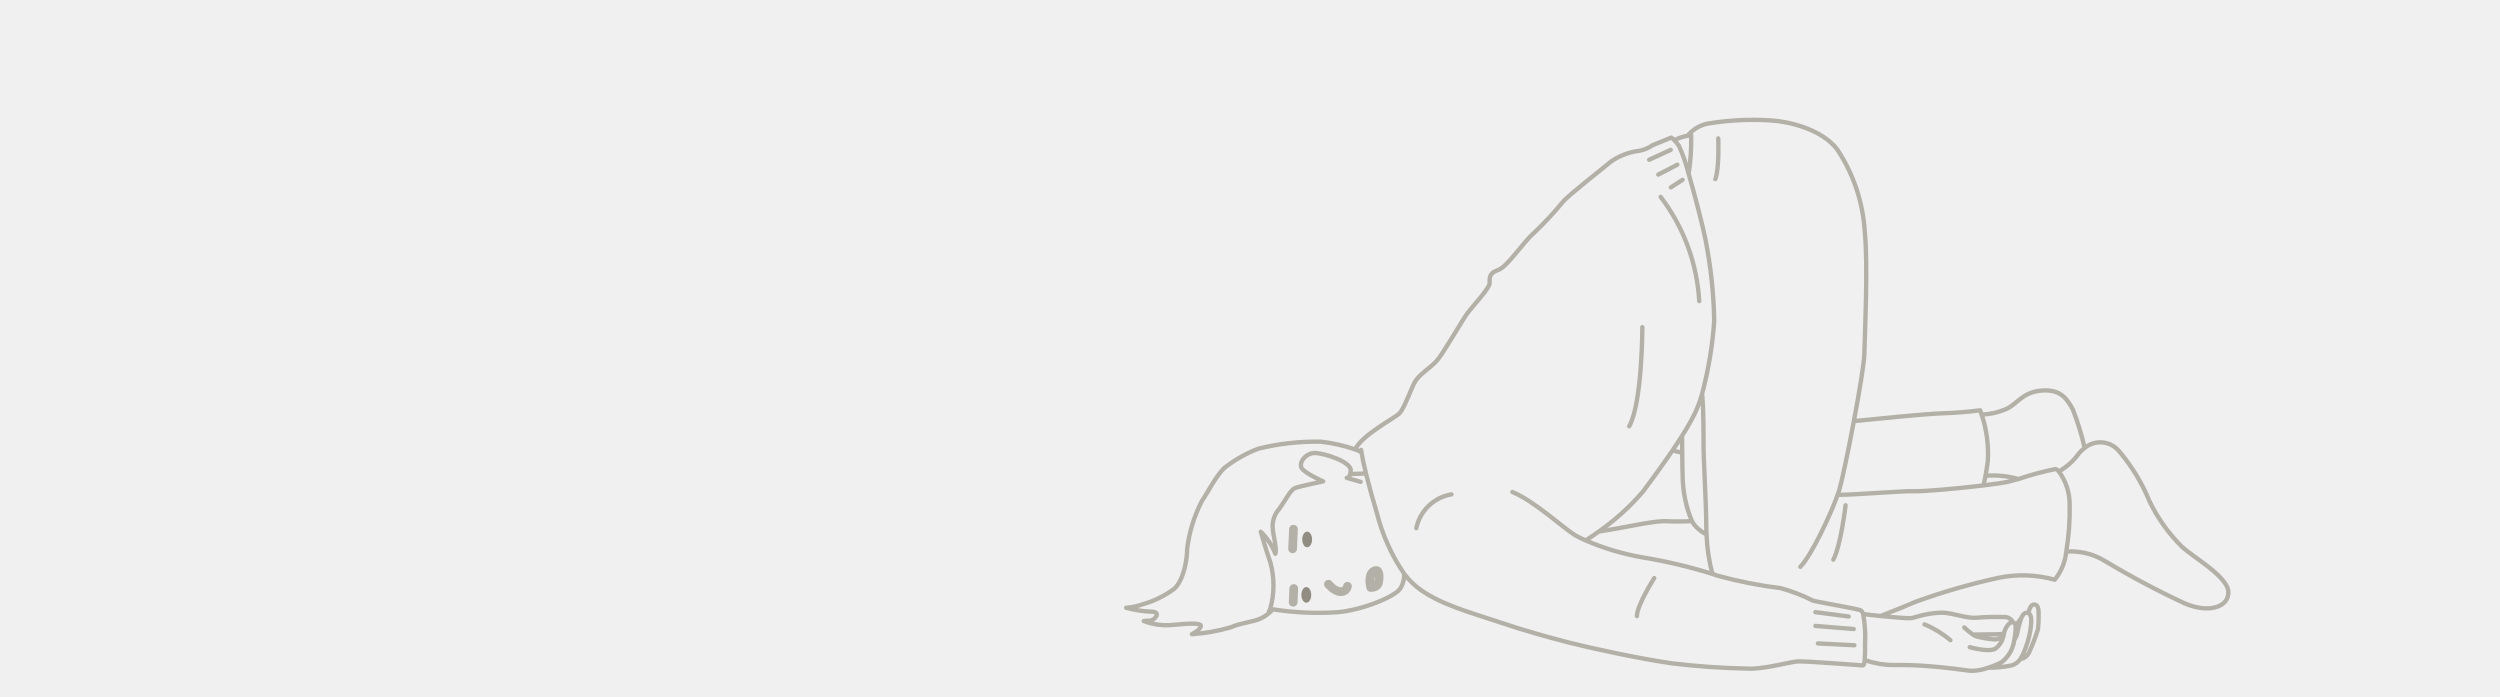
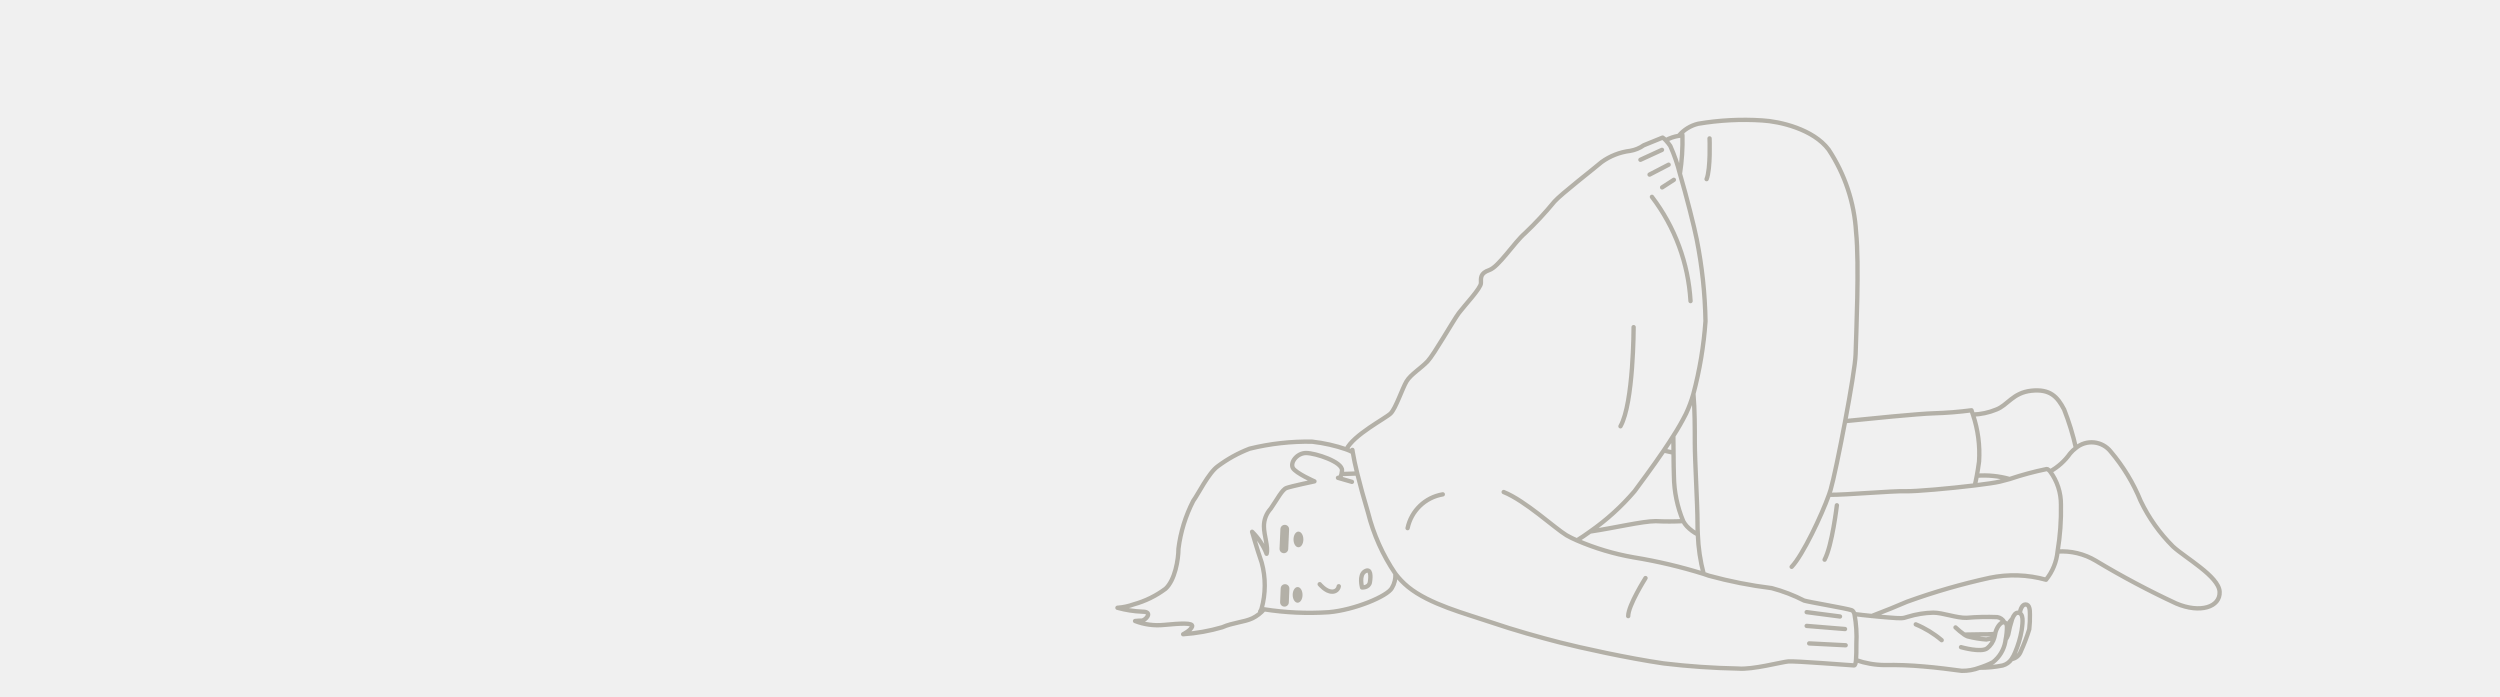
<svg xmlns="http://www.w3.org/2000/svg" width="287" height="80" viewBox="0 0 287 80">
  <defs>
    <clipPath id="a">
      <rect width="287" height="80" transform="translate(11 8)" fill="#fff" stroke="#707070" stroke-width="1" />
    </clipPath>
  </defs>
  <g transform="translate(-11 -8)" clip-path="url(#a)">
-     <g transform="translate(140 21.5)">
+     <g transform="translate(139 21.5)">
      <path d="M57.586,292.3c.478-1.187.34-4.675.34-4.675M15.672,326.155l1.814-.063m53.648,9.894c.866-1.616,1.408-6.245,1.408-6.245M50.573,338.1s-1.987,3.128-1.987,4.363M47.7,320.674c1.509-2.684,1.509-11.381,1.509-11.381m24.342,36.52-4.185-.213m-.29-2.01,4.4.359m-4.4-1.939,3.824.5M52.482,293.25l1.344-.869M55.742,306.3a21.836,21.836,0,0,0-4.431-11.965m-.272-2.556,2.188-1.136m-3.235-.566,2.472-1.136m45.413,46.112a7.547,7.547,0,0,1,4.38,1.052,98.774,98.774,0,0,0,9.241,4.911c2.762,1.172,5.072.407,4.983-1.351s-3.987-3.921-5.346-5.184a18.865,18.865,0,0,1-3.715-5.227,21.165,21.165,0,0,0-3.443-5.679,2.807,2.807,0,0,0-3.992-.414,3.921,3.921,0,0,0-.673.64,6.929,6.929,0,0,1-2.292,2.058m-4.637.871a10.9,10.9,0,0,0-3.776-.381m11.378-3.189a29.865,29.865,0,0,0-1.352-4.408c-.77-1.486-1.631-2.388-3.76-2.162s-2.719,1.667-4.032,2.162a7.692,7.692,0,0,1-2.683.577m.208,8.135c.064-.244.147-.6.241-1.115.079-.424.165-.958.257-1.621a13.97,13.97,0,0,0-.706-5.4c-.1-.31-.163-.491-.163-.491a42.521,42.521,0,0,1-4.3.345c-1.728.043-7.551.628-10.207.9m3.047,22.375h0c1.466-.554,3.092-1.222,4.058-1.642a75.125,75.125,0,0,1,9.5-2.746,13.7,13.7,0,0,1,6.459.221,6.047,6.047,0,0,0,1.324-3.24,28.931,28.931,0,0,0,.389-5.384,6.312,6.312,0,0,0-1.245-3.809.991.991,0,0,0-.3-.257.3.3,0,0,0-.107-.015,35.523,35.523,0,0,0-4.231,1.143c-.419.119-.808.226-1.131.3-.513.12-1.593.277-2.886.435-2.869.348-6.792.7-7.933.666-1.479-.051-6.754.427-8.8.412m-4.281,8.265c1.265-1.309,3.456-5.938,4.281-8.265.074-.214.14-.409.191-.577.307-1.031,1.029-4.467,1.669-7.882.623-3.313,1.174-6.606,1.2-7.663.053-2.142.44-10.324.053-14.059a19.2,19.2,0,0,0-3.146-9.447c-1.766-2.363-5.631-3.242-7.62-3.351a31.763,31.763,0,0,0-7.358.379,4.18,4.18,0,0,0-2.238,1.39h0m.427-.046a3.708,3.708,0,0,0-.424.046h0a4.652,4.652,0,0,0-1.479.5m1.621,3.829a24.4,24.4,0,0,0,.285-4.378,2.021,2.021,0,0,0-.038-.224m1.3,29.888c.158,1.71.158,4.045.158,5.552,0,2.223.31,7.1.31,9.264,0,.4.01.848.036,1.326a20.613,20.613,0,0,0,.671,4.528M53.77,321.777c.008.628.015,1.3.02,1.931.01,1.149.023,2.193.046,2.714a13.812,13.812,0,0,0,1.065,5.14,2.793,2.793,0,0,0,.427.6,4.811,4.811,0,0,0,1.25.932m-2.787-9.386c-.361-.081-.75-.173-1.123-.249h0m2.236,8.1a31.063,31.063,0,0,1-3.151.005c-1.535,0-4.736.782-7.549,1.194h0m48.475,10.021a2.965,2.965,0,0,0-.607.882m.534,3.74a1.358,1.358,0,0,0,1.039-.856,21.593,21.593,0,0,0,.983-2.571,12.56,12.56,0,0,0,.076-1.718c0-.518-.038-1.128-.5-1.128-.379,0-.584.516-.668,1m-4.6,6.266a13.571,13.571,0,0,0,2.637-.259A1.8,1.8,0,0,0,92.6,347.4a4.333,4.333,0,0,0,.407-.775,11.262,11.262,0,0,0,.744-2.5c.046-.432.32-1.748-.224-2.007a.508.508,0,0,0-.173-.043c-.3-.02-.516.29-.681.7a13.8,13.8,0,0,0-.46,1.819,2.406,2.406,0,0,1-.307.6m-4.744-.607c.49-.013,1.316-.03,1.819-.03.531,0,1.283,0,1.733-.041m-4.551-.75a9.246,9.246,0,0,0,1,.821,1.851,1.851,0,0,0,.389.208,12.131,12.131,0,0,0,2.145.353,4.277,4.277,0,0,0,.925-.231m1.141-1.751a1.089,1.089,0,0,0-.8-.584,28.272,28.272,0,0,0-3.532.079c-1.113.04-2.742-.592-3.814-.592a10.785,10.785,0,0,0-2.937.475c-.595.2-.714.2-2.223.079-.562-.046-1.243-.1-1.918-.173h0c-.714-.069-1.42-.147-1.974-.221m10.009,3a11.3,11.3,0,0,0-2.975-1.817m-6.858,4.1a10.2,10.2,0,0,0,3.27.572,41.133,41.133,0,0,1,4.487.163c1.408.107,3.468.379,4.381.5a5.5,5.5,0,0,0,2.05-.361,9.8,9.8,0,0,0,1.522-.625A3.853,3.853,0,0,0,91.88,345.4c.005-.061.015-.125.025-.193a7.322,7.322,0,0,0,.16-1.54c-.02-.244-.1-.427-.267-.48l-.038-.008c-.5-.1-.955.811-1.034,1.273,0,.025-.008.051-.013.077a3.6,3.6,0,0,1-.094.4,2.4,2.4,0,0,1-.805,1.22c-.673.554-3.019-.119-3.019-.119M16.968,323.652a5.992,5.992,0,0,0-.727-.323,18.414,18.414,0,0,0-3.938-.889,27.81,27.81,0,0,0-7.183.806,15.276,15.276,0,0,0-3.636,2.007c-1.077.76-2.289,3.263-2.828,3.977a16.467,16.467,0,0,0-1.7,5.493c0,1.25-.4,3.615-1.481,4.6a10.947,10.947,0,0,1-3.636,1.786,6.974,6.974,0,0,1-1.885.4,12.566,12.566,0,0,0,2.871.447c1.3,0,.315,1.026-.089,1.026a6.8,6.8,0,0,0-.762.046,7.211,7.211,0,0,0,3.321.448c1.931-.181,3.367-.269,3.232.177s-1.031.892-1.031.892a21.092,21.092,0,0,0,4.487-.8c1.212-.536,2.515-.582,3.458-1.026a4.259,4.259,0,0,0,1.339-1.029m35.92-7.915c.5-.307,1-.65,1.5-1.011h0a27.07,27.07,0,0,0,5.112-4.632c.661-.9,2.03-2.726,3.351-4.67h0c.376-.557.75-1.123,1.1-1.682a28.059,28.059,0,0,0,1.461-2.551,14.6,14.6,0,0,0,.844-2.274,44.6,44.6,0,0,0,1.392-8.349,52.588,52.588,0,0,0-1.011-9.406c-.269-1.385-1.161-4.894-1.931-7.531a18.9,18.9,0,0,0-1.1-3.179,5.41,5.41,0,0,0-.523-.651,1.589,1.589,0,0,0-.361-.307s-1.784.719-2.16.879a3.763,3.763,0,0,1-1.558.643,7.086,7.086,0,0,0-3.275,1.281c-.808.7-4.673,3.69-5.425,4.543a39.769,39.769,0,0,1-3.384,3.636c-1.237,1.067-3.008,3.847-4.083,4.22s-.968.91-.968,1.5-1.88,2.566-2.523,3.42-2.848,4.756-3.6,5.557-1.934,1.5-2.416,2.3-1.235,3.1-1.827,3.687c-.562.559-4.286,2.462-5.082,4.139M27.3,328.488a4.972,4.972,0,0,0-4.04,3.877m-6.337-8.982c.013.086.025.175.043.269.107.666.282,1.494.516,2.439.32,1.306.744,2.838,1.235,4.487a22.007,22.007,0,0,0,3.133,7.005v0a8.956,8.956,0,0,0,1.464,1.527c2.467,2.008,6.581,3.062,9.409,4.025s5.732,1.768,8.039,2.36,7.8,1.806,11.889,2.4a85.435,85.435,0,0,0,8.563.592c1.639.147,4.914-.74,5.735-.816s7.3.455,7.567.455c.119,0,.185-.229.221-.605.043-.454.043-1.125.043-1.877a14.6,14.6,0,0,0-.219-3.407c-.074-.237-.175-.4-.313-.447-.584-.211-4.988-.951-5.465-1.108a18.8,18.8,0,0,0-3.715-1.428,50.907,50.907,0,0,1-7.219-1.426c-.175-.066-.379-.134-.6-.208a58.837,58.837,0,0,0-8.044-1.9,28.854,28.854,0,0,1-6.51-1.946,11.264,11.264,0,0,1-1.187-.587c-1.326-.793-4.723-3.961-7.216-4.965m-17.423-1.169-1.578-.457-.02-.005.005,0a.079.079,0,0,0,.015,0c.066.015.267.02.381-.44a2.584,2.584,0,0,0,.061-.4c.084-1-3.074-2.01-4.126-2.01s-1.857,1.092-1.517,1.717c.333.6,2.477,1.537,2.477,1.537s-2.7.569-3.212.762-1.062,1.3-1.8,2.363a2.958,2.958,0,0,0-.785,2.053c0,1,.526,2.4.307,3.138a7.209,7.209,0,0,0-1.667-2.528s.526,1.875,1.1,3.531a9.963,9.963,0,0,1-.02,5.321,1.432,1.432,0,0,1-.152.3m15.52-4.353a2.808,2.808,0,0,1-.4,1.657c-.508.948-4.317,2.525-7.236,2.779a33.577,33.577,0,0,1-7.445-.335c-.1-.018-.2-.033-.287-.051" transform="translate(10.331 -285.236)" fill="none" stroke="#b3b0a7" stroke-linecap="round" stroke-linejoin="round" stroke-width="0.5" />
      <path d="M60.9,473.029l.1-2.257m.032,6.812-.065,1.58" transform="translate(-41.51 -423.522)" fill="none" stroke="#b3b0a7" stroke-linecap="round" stroke-linejoin="round" stroke-width="1" />
-       <path d="M70.152,472.394c0,.5-.253.9-.566.9s-.565-.4-.565-.9.253-.9.565-.9.566.4.566.9Z" transform="translate(-48.525 -423.966)" fill="#928d82" stroke="rgba(0,0,0,0)" stroke-width="1" />
-       <path d="M69.774,497.644c0,.5-.253.9-.565.9s-.566-.4-.566-.9.253-.9.566-.9.565.4.565.9Z" transform="translate(-48.243 -442.852)" fill="#928d82" stroke="rgba(0,0,0,0)" stroke-width="1" />
-       <path d="M81.373,490.894s.685.852,1.4.852a.73.73,0,0,0,.788-.614m2.675.135s-.392-1.417.325-1.845.682.607.574,1.249-.9.6-.9.6Z" transform="translate(-57.871 -437.329)" fill="none" stroke="#b3b0a7" stroke-linecap="round" stroke-linejoin="round" stroke-width="1" />
+       <path d="M70.152,472.394c0,.5-.253.9-.566.9s-.565-.4-.565-.9.253-.9.565-.9.566.4.566.9Z" transform="translate(-48.525 -423.966)" fill="#b3b0a7" stroke="rgba(0,0,0,0)" stroke-width="1" />
+       <path d="M69.774,497.644c0,.5-.253.9-.565.9s-.566-.4-.566-.9.253-.9.566-.9.565.4.565.9Z" transform="translate(-48.243 -442.852)" fill="#b3b0a7" stroke="rgba(0,0,0,0)" stroke-width="1" />
+       <path d="M81.373,490.894s.685.852,1.4.852a.73.73,0,0,0,.788-.614m2.675.135s-.392-1.417.325-1.845.682.607.574,1.249-.9.6-.9.6Z" transform="translate(-57.871 -437.329)" fill="none" stroke="#b3b0a7" stroke-linecap="round" stroke-linejoin="round" stroke-width="0.5" />
    </g>
  </g>
</svg>
